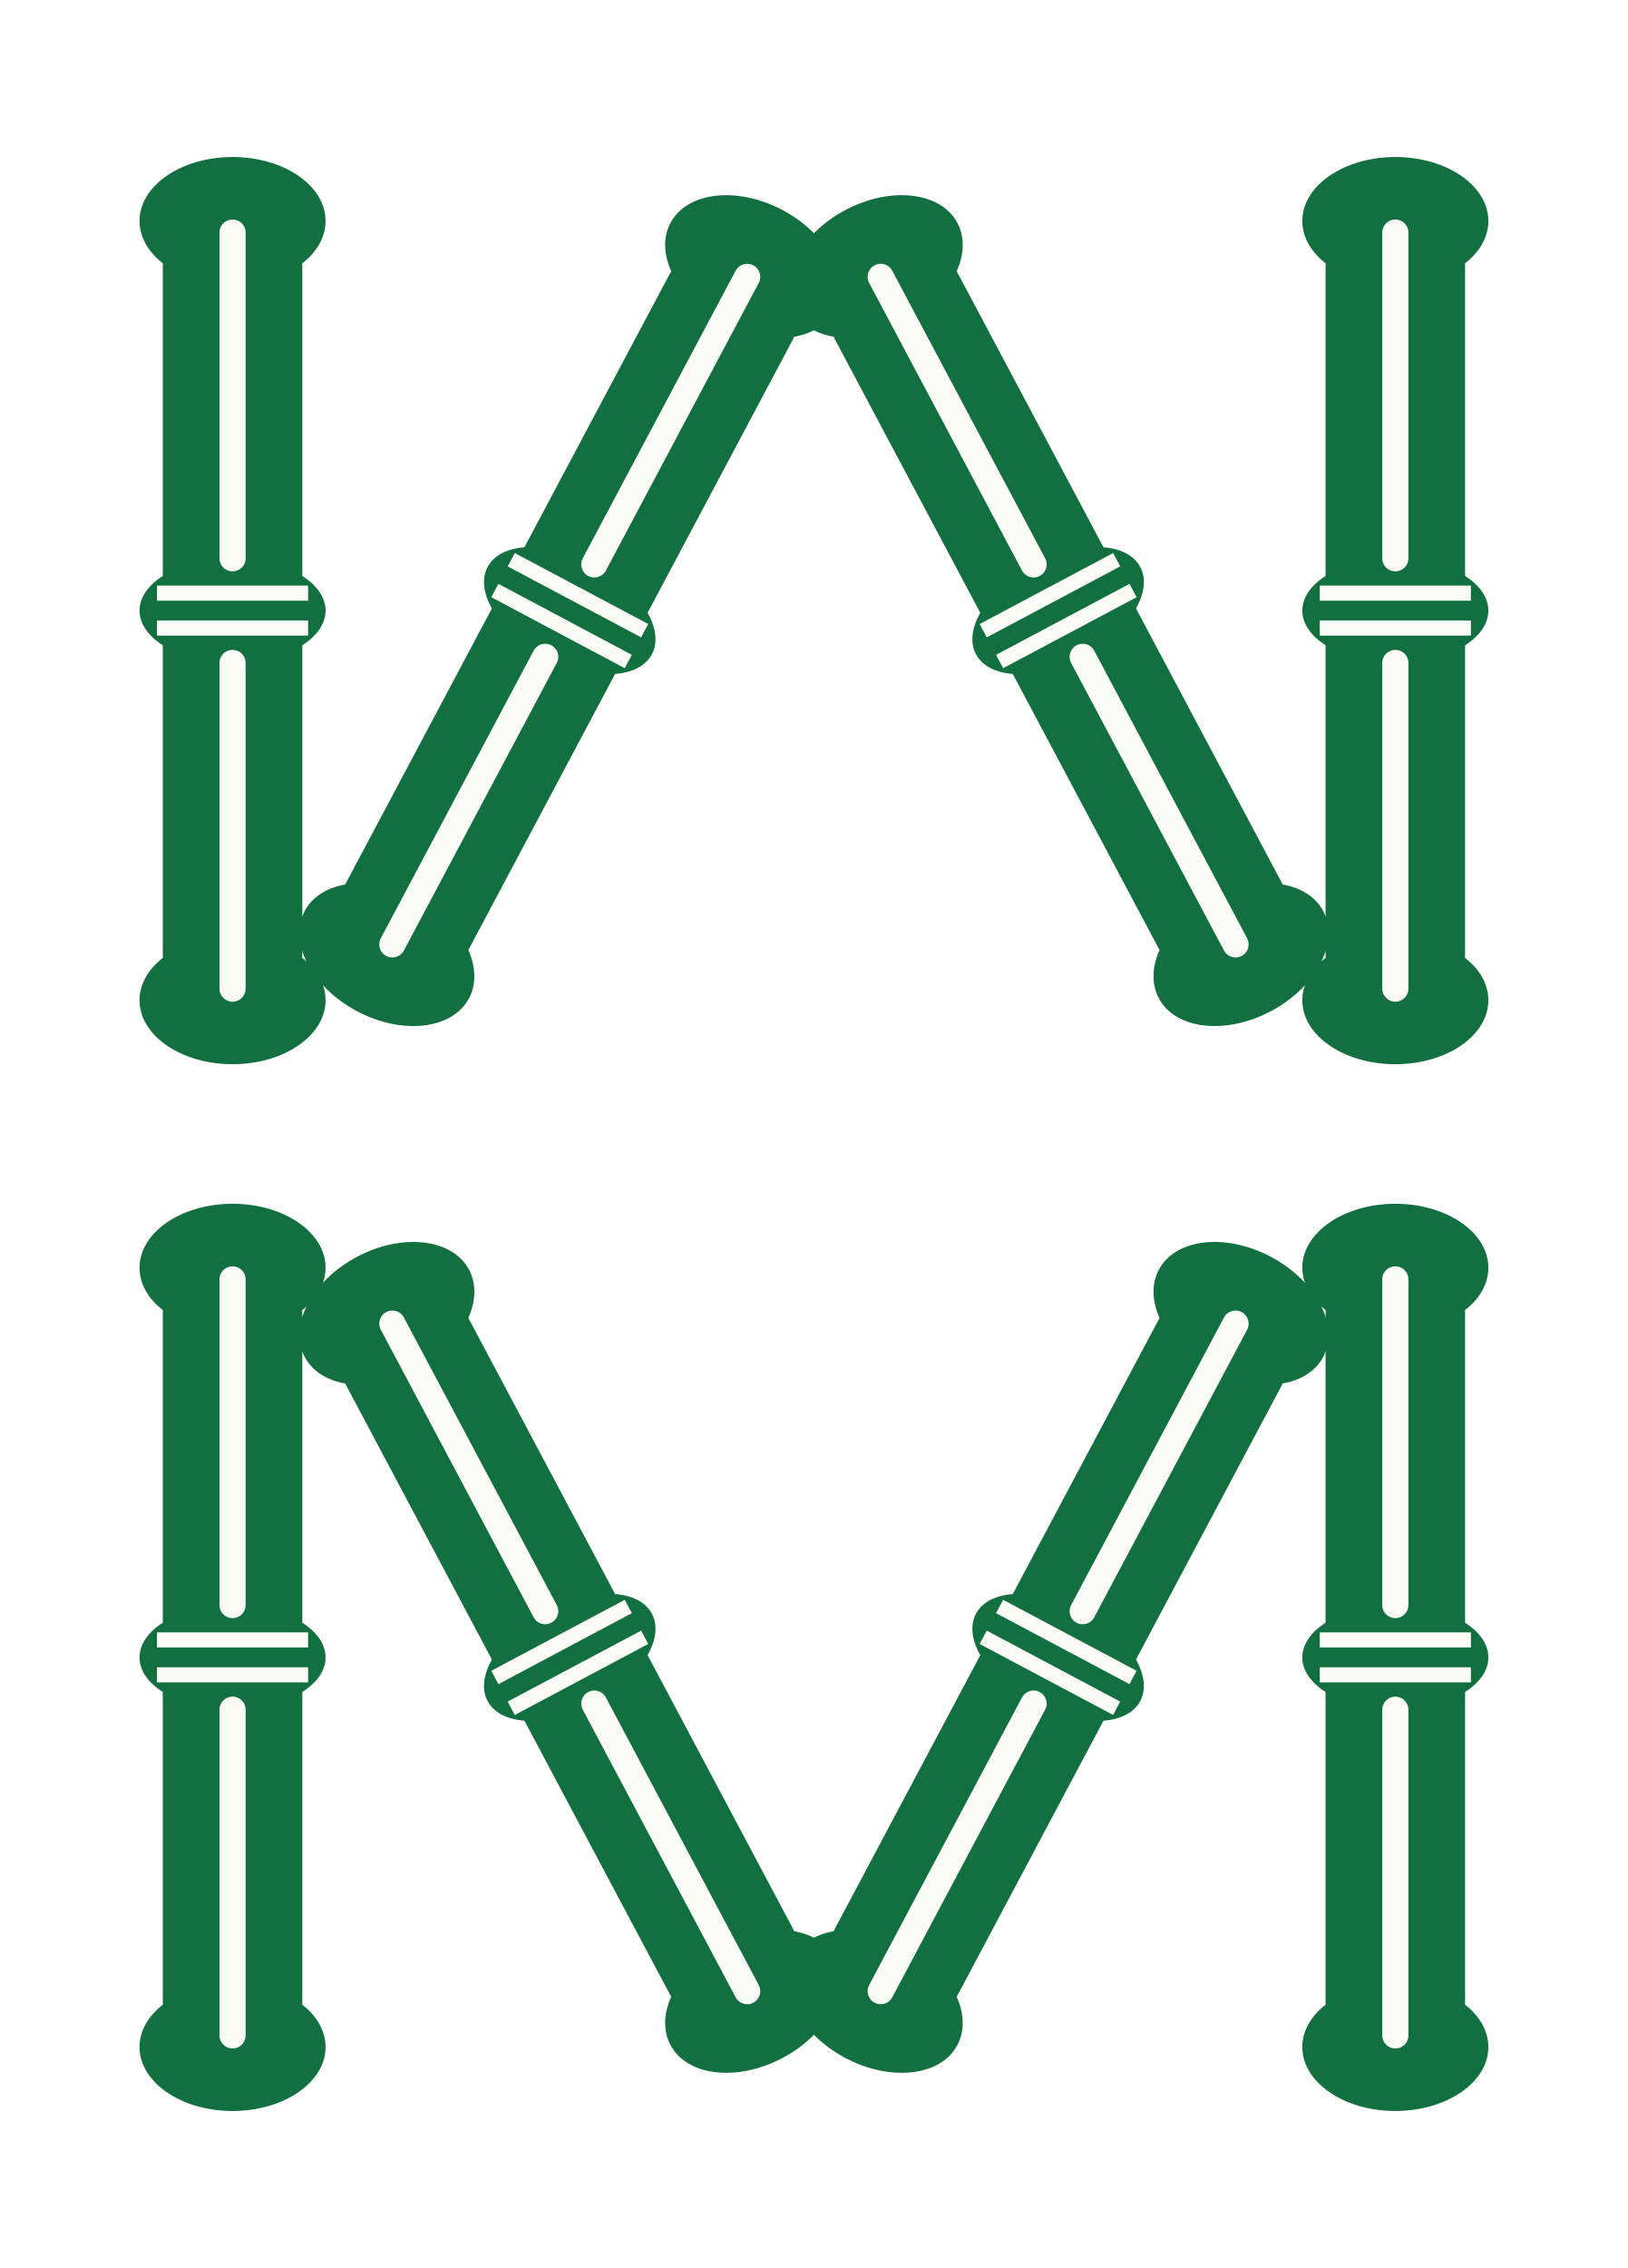
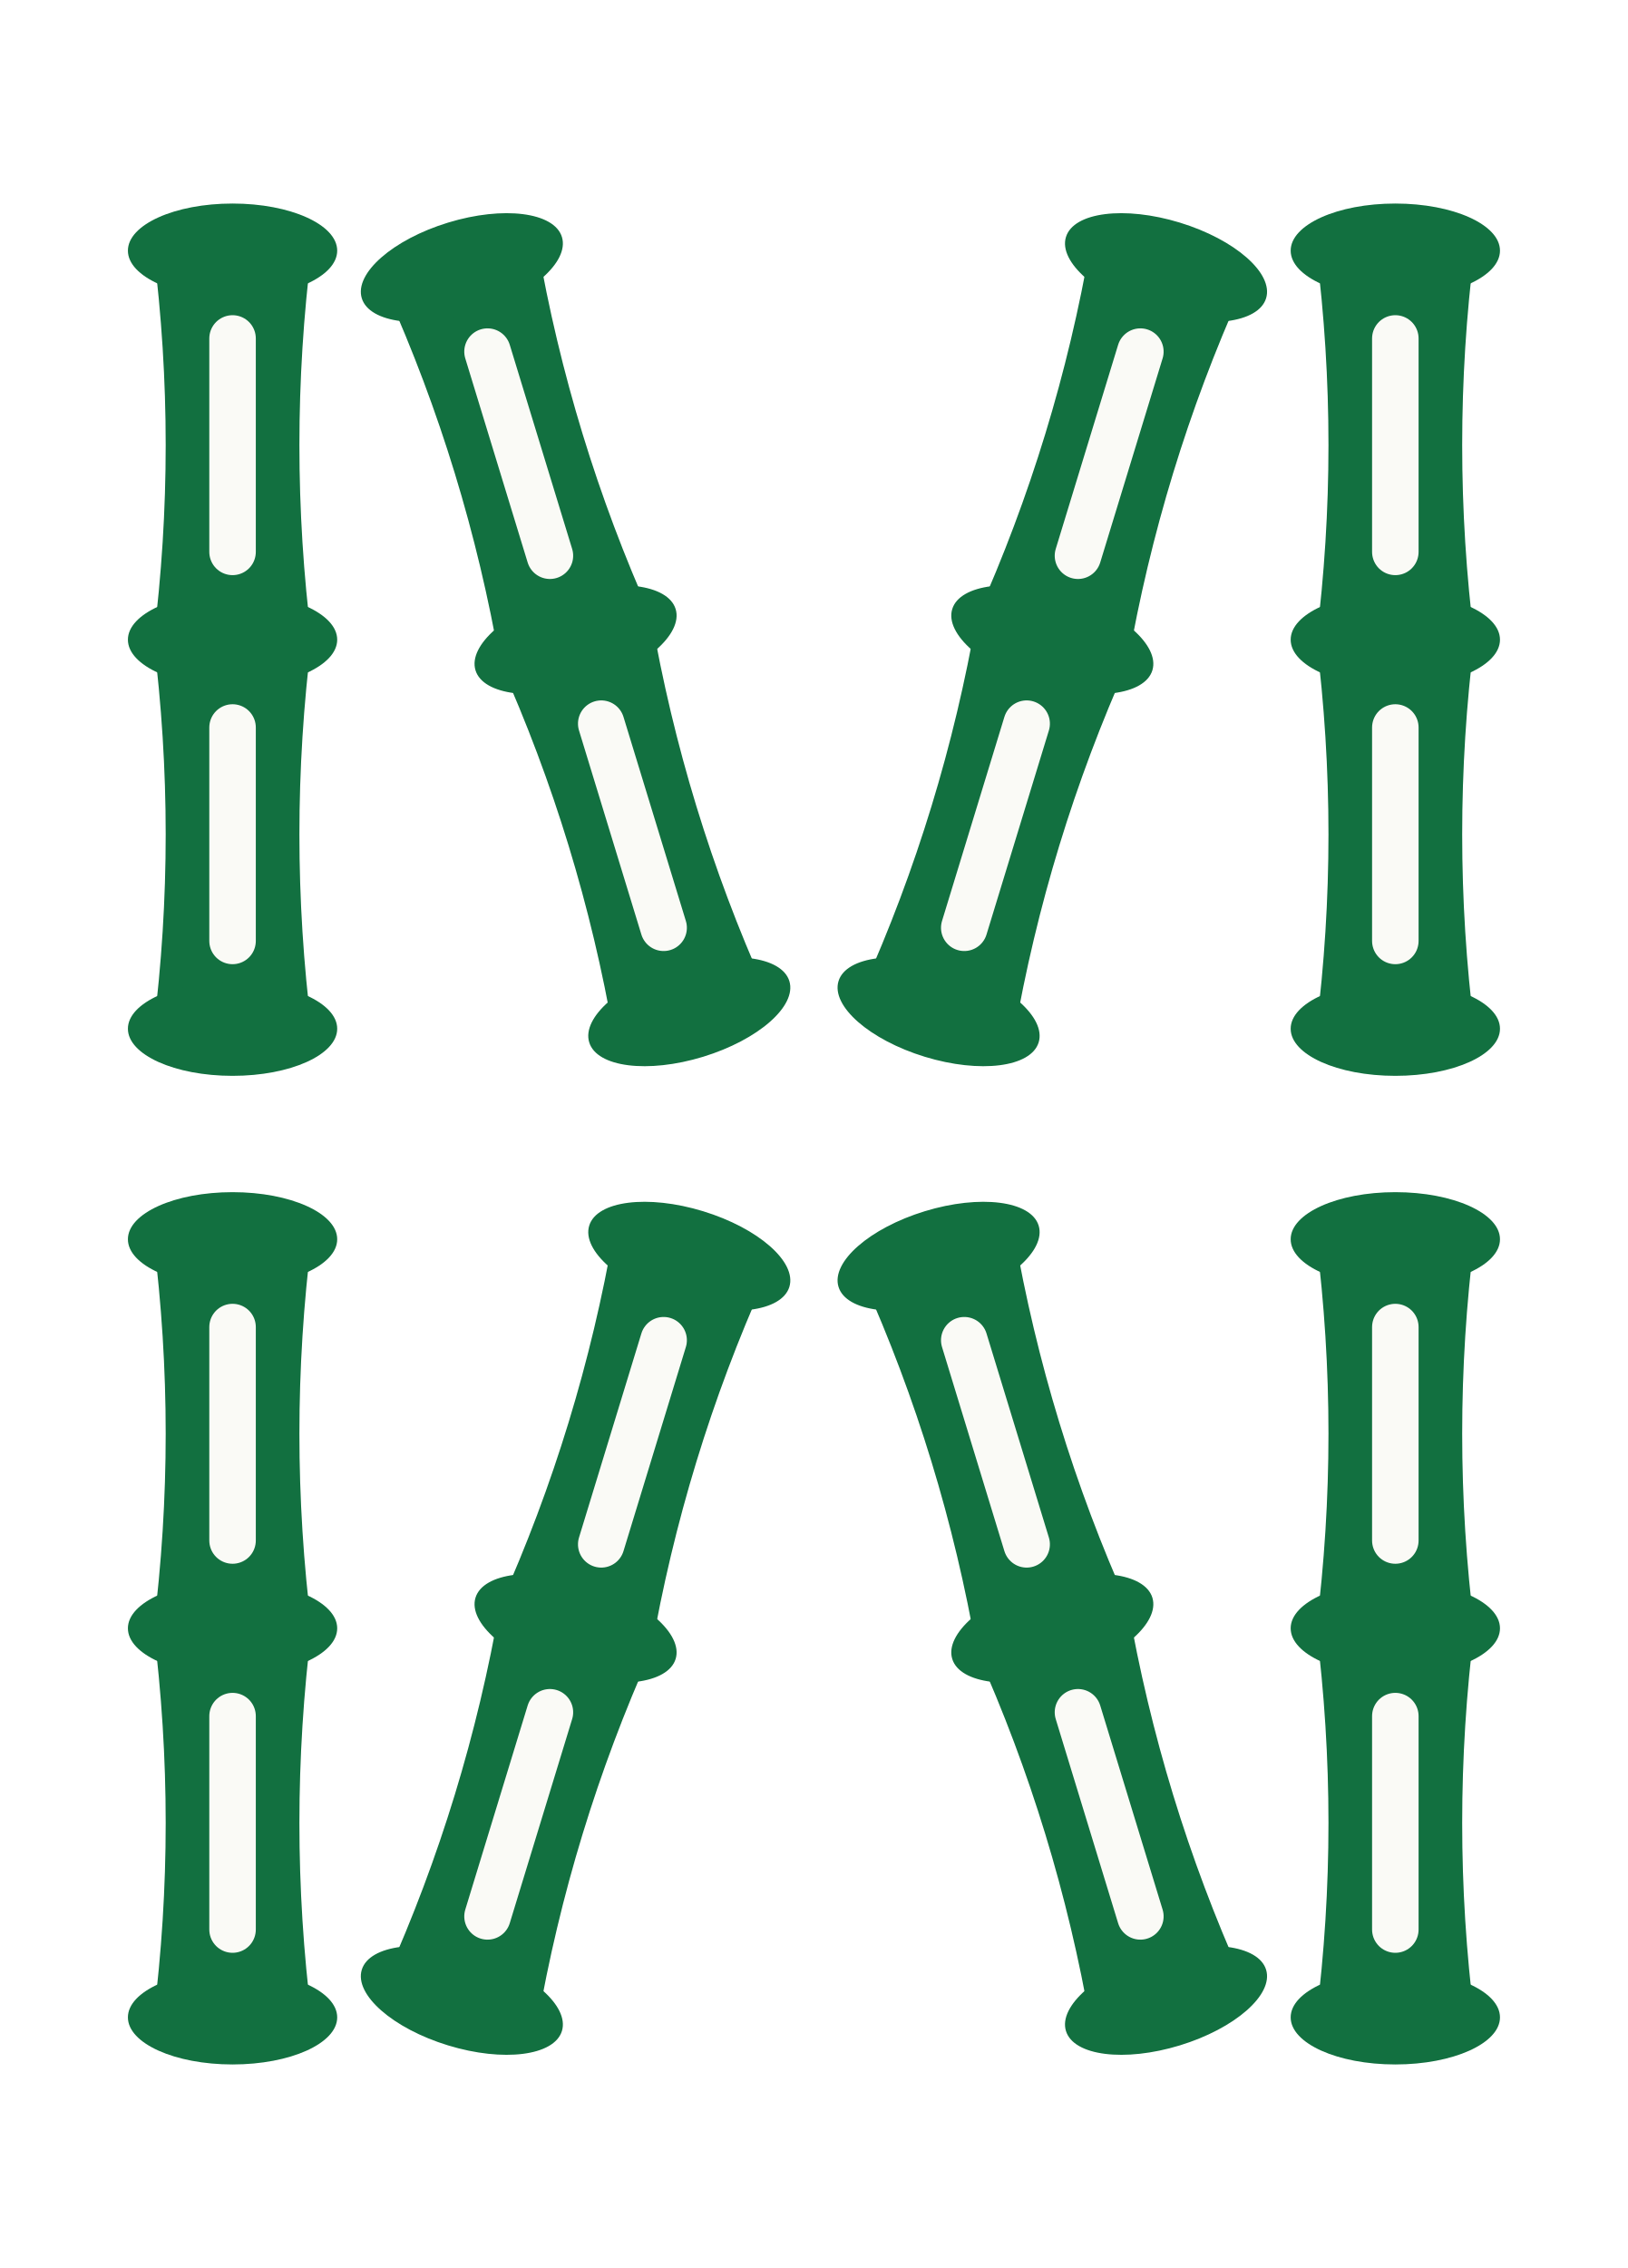
<svg xmlns="http://www.w3.org/2000/svg" viewBox="0 0 280 390" width="280" height="390">
-   <g transform="translate(40 105) rotate(0)">
-     <rect x="-12.0" y="-69.0" width="24" height="138" rx="10" fill="#127040" />
-     <ellipse cx="0" cy="-67.0" rx="16" ry="11" fill="#127040" />
-     <ellipse cx="0" cy="67.0" rx="16" ry="11" fill="#127040" />
-     <ellipse cx="0" cy="0" rx="16" ry="9" fill="#127040" />
-     <path d="M0 -65.0 L0 -9 M0 9 L0 65.0" stroke="#fafaf6" stroke-width="4.5" stroke-linecap="round" />
-     <path d="M-13 -3 H13 M-13 3 H13" stroke="#fafaf6" stroke-width="2.6" />
+   <g transform="translate(40 110)" fill="#127040">
+     <path d="M-13.6 -66.9 Q-9.4 -33.5 -13.6 0 L13.6 0 Q9.4 -33.5 13.6 -66.9 Z" />
+     <path d="M-13.6 0 Q-9.4 33.5 -13.6 66.9 L13.6 66.9 Q9.4 33.5 13.6 0 Z" />
+     <ellipse cx="0" cy="-66.9" rx="18" ry="8.1" />
+     <ellipse cx="0" cy="0" rx="18" ry="8.1" />
+     <ellipse cx="0" cy="66.9" rx="18" ry="8.1" />
+     <path d="M0 -51.8 V-15.1 M0 15.1 V51.8" stroke="#fafaf6" stroke-width="8" stroke-linecap="round" fill="none" />
  </g>
-   <g transform="translate(98 105) rotate(28)">
-     <rect x="-12.0" y="-69.0" width="24" height="138" rx="10" fill="#127040" />
-     <ellipse cx="0" cy="-67.0" rx="16" ry="11" fill="#127040" />
-     <ellipse cx="0" cy="67.0" rx="16" ry="11" fill="#127040" />
-     <ellipse cx="0" cy="0" rx="16" ry="9" fill="#127040" />
-     <path d="M0 -65.0 L0 -9 M0 9 L0 65.0" stroke="#fafaf6" stroke-width="4.5" stroke-linecap="round" />
-     <path d="M-13 -3 H13 M-13 3 H13" stroke="#fafaf6" stroke-width="2.6" />
+   <g transform="translate(99 110) rotate(-17)" fill="#127040">
+     <path d="M-13.6 -66.9 Q-9.4 -33.5 -13.6 0 L13.6 0 Q9.4 -33.5 13.6 -66.9 Z" />
+     <path d="M-13.6 0 Q-9.4 33.5 -13.6 66.9 L13.6 66.9 Q9.4 33.5 13.6 0 Z" />
+     <ellipse cx="0" cy="-66.9" rx="18" ry="8.1" />
+     <ellipse cx="0" cy="0" rx="18" ry="8.1" />
+     <ellipse cx="0" cy="66.9" rx="18" ry="8.1" />
+     <path d="M0 -51.8 V-15.1 M0 15.1 V51.8" stroke="#fafaf6" stroke-width="8" stroke-linecap="round" fill="none" />
  </g>
-   <g transform="translate(182 105) rotate(-28)">
-     <rect x="-12.0" y="-69.0" width="24" height="138" rx="10" fill="#127040" />
-     <ellipse cx="0" cy="-67.0" rx="16" ry="11" fill="#127040" />
-     <ellipse cx="0" cy="67.0" rx="16" ry="11" fill="#127040" />
-     <ellipse cx="0" cy="0" rx="16" ry="9" fill="#127040" />
-     <path d="M0 -65.0 L0 -9 M0 9 L0 65.0" stroke="#fafaf6" stroke-width="4.5" stroke-linecap="round" />
-     <path d="M-13 -3 H13 M-13 3 H13" stroke="#fafaf6" stroke-width="2.6" />
+   <g transform="translate(181 110) rotate(17)" fill="#127040">
+     <path d="M-13.6 -66.9 Q-9.4 -33.5 -13.6 0 L13.6 0 Q9.4 -33.5 13.6 -66.9 Z" />
+     <path d="M-13.6 0 Q-9.4 33.5 -13.6 66.9 L13.6 66.9 Q9.4 33.5 13.6 0 Z" />
+     <ellipse cx="0" cy="-66.9" rx="18" ry="8.1" />
+     <ellipse cx="0" cy="0" rx="18" ry="8.1" />
+     <ellipse cx="0" cy="66.9" rx="18" ry="8.1" />
+     <path d="M0 -51.8 V-15.1 M0 15.1 V51.8" stroke="#fafaf6" stroke-width="8" stroke-linecap="round" fill="none" />
  </g>
-   <g transform="translate(240 105) rotate(0)">
-     <rect x="-12.0" y="-69.0" width="24" height="138" rx="10" fill="#127040" />
-     <ellipse cx="0" cy="-67.0" rx="16" ry="11" fill="#127040" />
-     <ellipse cx="0" cy="67.0" rx="16" ry="11" fill="#127040" />
-     <ellipse cx="0" cy="0" rx="16" ry="9" fill="#127040" />
-     <path d="M0 -65.0 L0 -9 M0 9 L0 65.0" stroke="#fafaf6" stroke-width="4.5" stroke-linecap="round" />
-     <path d="M-13 -3 H13 M-13 3 H13" stroke="#fafaf6" stroke-width="2.6" />
+   <g transform="translate(240 110)" fill="#127040">
+     <path d="M-13.6 -66.9 Q-9.4 -33.5 -13.6 0 L13.6 0 Q9.4 -33.5 13.6 -66.9 Z" />
+     <path d="M-13.6 0 Q-9.4 33.5 -13.6 66.9 L13.6 66.9 Q9.4 33.5 13.6 0 Z" />
+     <ellipse cx="0" cy="-66.9" rx="18" ry="8.1" />
+     <ellipse cx="0" cy="0" rx="18" ry="8.1" />
+     <ellipse cx="0" cy="66.9" rx="18" ry="8.1" />
+     <path d="M0 -51.8 V-15.1 M0 15.1 V51.8" stroke="#fafaf6" stroke-width="8" stroke-linecap="round" fill="none" />
  </g>
-   <g transform="translate(40 285) rotate(0)">
-     <rect x="-12.0" y="-69.0" width="24" height="138" rx="10" fill="#127040" />
-     <ellipse cx="0" cy="-67.0" rx="16" ry="11" fill="#127040" />
-     <ellipse cx="0" cy="67.0" rx="16" ry="11" fill="#127040" />
-     <ellipse cx="0" cy="0" rx="16" ry="9" fill="#127040" />
-     <path d="M0 -65.0 L0 -9 M0 9 L0 65.0" stroke="#fafaf6" stroke-width="4.5" stroke-linecap="round" />
-     <path d="M-13 -3 H13 M-13 3 H13" stroke="#fafaf6" stroke-width="2.6" />
+   <g transform="translate(40 280)" fill="#127040">
+     <path d="M-13.6 -66.9 Q-9.4 -33.5 -13.6 0 L13.6 0 Q9.4 -33.5 13.6 -66.9 Z" />
+     <path d="M-13.6 0 Q-9.4 33.5 -13.6 66.9 L13.6 66.9 Q9.4 33.5 13.6 0 Z" />
+     <ellipse cx="0" cy="-66.9" rx="18" ry="8.1" />
+     <ellipse cx="0" cy="0" rx="18" ry="8.1" />
+     <ellipse cx="0" cy="66.9" rx="18" ry="8.1" />
+     <path d="M0 -51.8 V-15.1 M0 15.1 V51.8" stroke="#fafaf6" stroke-width="8" stroke-linecap="round" fill="none" />
  </g>
-   <g transform="translate(98 285) rotate(-28)">
-     <rect x="-12.0" y="-69.0" width="24" height="138" rx="10" fill="#127040" />
-     <ellipse cx="0" cy="-67.0" rx="16" ry="11" fill="#127040" />
-     <ellipse cx="0" cy="67.0" rx="16" ry="11" fill="#127040" />
-     <ellipse cx="0" cy="0" rx="16" ry="9" fill="#127040" />
-     <path d="M0 -65.0 L0 -9 M0 9 L0 65.0" stroke="#fafaf6" stroke-width="4.5" stroke-linecap="round" />
-     <path d="M-13 -3 H13 M-13 3 H13" stroke="#fafaf6" stroke-width="2.6" />
+   <g transform="translate(99 280) rotate(17)" fill="#127040">
+     <path d="M-13.6 -66.9 Q-9.4 -33.5 -13.6 0 L13.6 0 Q9.4 -33.5 13.6 -66.9 Z" />
+     <path d="M-13.6 0 Q-9.4 33.5 -13.6 66.9 L13.6 66.9 Q9.4 33.5 13.6 0 Z" />
+     <ellipse cx="0" cy="-66.9" rx="18" ry="8.1" />
+     <ellipse cx="0" cy="0" rx="18" ry="8.1" />
+     <ellipse cx="0" cy="66.9" rx="18" ry="8.1" />
+     <path d="M0 -51.8 V-15.1 M0 15.1 V51.8" stroke="#fafaf6" stroke-width="8" stroke-linecap="round" fill="none" />
  </g>
-   <g transform="translate(182 285) rotate(28)">
-     <rect x="-12.0" y="-69.0" width="24" height="138" rx="10" fill="#127040" />
-     <ellipse cx="0" cy="-67.0" rx="16" ry="11" fill="#127040" />
-     <ellipse cx="0" cy="67.0" rx="16" ry="11" fill="#127040" />
-     <ellipse cx="0" cy="0" rx="16" ry="9" fill="#127040" />
-     <path d="M0 -65.0 L0 -9 M0 9 L0 65.0" stroke="#fafaf6" stroke-width="4.5" stroke-linecap="round" />
-     <path d="M-13 -3 H13 M-13 3 H13" stroke="#fafaf6" stroke-width="2.6" />
+   <g transform="translate(181 280) rotate(-17)" fill="#127040">
+     <path d="M-13.6 -66.9 Q-9.4 -33.5 -13.6 0 L13.6 0 Q9.4 -33.5 13.6 -66.9 Z" />
+     <path d="M-13.6 0 Q-9.4 33.5 -13.6 66.9 L13.6 66.9 Q9.4 33.5 13.6 0 Z" />
+     <ellipse cx="0" cy="-66.9" rx="18" ry="8.1" />
+     <ellipse cx="0" cy="0" rx="18" ry="8.1" />
+     <ellipse cx="0" cy="66.9" rx="18" ry="8.1" />
+     <path d="M0 -51.8 V-15.1 M0 15.1 V51.8" stroke="#fafaf6" stroke-width="8" stroke-linecap="round" fill="none" />
  </g>
-   <g transform="translate(240 285) rotate(0)">
-     <rect x="-12.0" y="-69.0" width="24" height="138" rx="10" fill="#127040" />
-     <ellipse cx="0" cy="-67.0" rx="16" ry="11" fill="#127040" />
-     <ellipse cx="0" cy="67.0" rx="16" ry="11" fill="#127040" />
-     <ellipse cx="0" cy="0" rx="16" ry="9" fill="#127040" />
-     <path d="M0 -65.0 L0 -9 M0 9 L0 65.0" stroke="#fafaf6" stroke-width="4.5" stroke-linecap="round" />
-     <path d="M-13 -3 H13 M-13 3 H13" stroke="#fafaf6" stroke-width="2.6" />
+   <g transform="translate(240 280)" fill="#127040">
+     <path d="M-13.6 -66.9 Q-9.4 -33.5 -13.6 0 L13.6 0 Q9.4 -33.5 13.6 -66.9 Z" />
+     <path d="M-13.6 0 Q-9.4 33.5 -13.6 66.9 L13.6 66.9 Q9.4 33.5 13.6 0 Z" />
+     <ellipse cx="0" cy="-66.9" rx="18" ry="8.1" />
+     <ellipse cx="0" cy="0" rx="18" ry="8.1" />
+     <ellipse cx="0" cy="66.9" rx="18" ry="8.1" />
+     <path d="M0 -51.8 V-15.1 M0 15.1 V51.8" stroke="#fafaf6" stroke-width="8" stroke-linecap="round" fill="none" />
  </g>
</svg>
